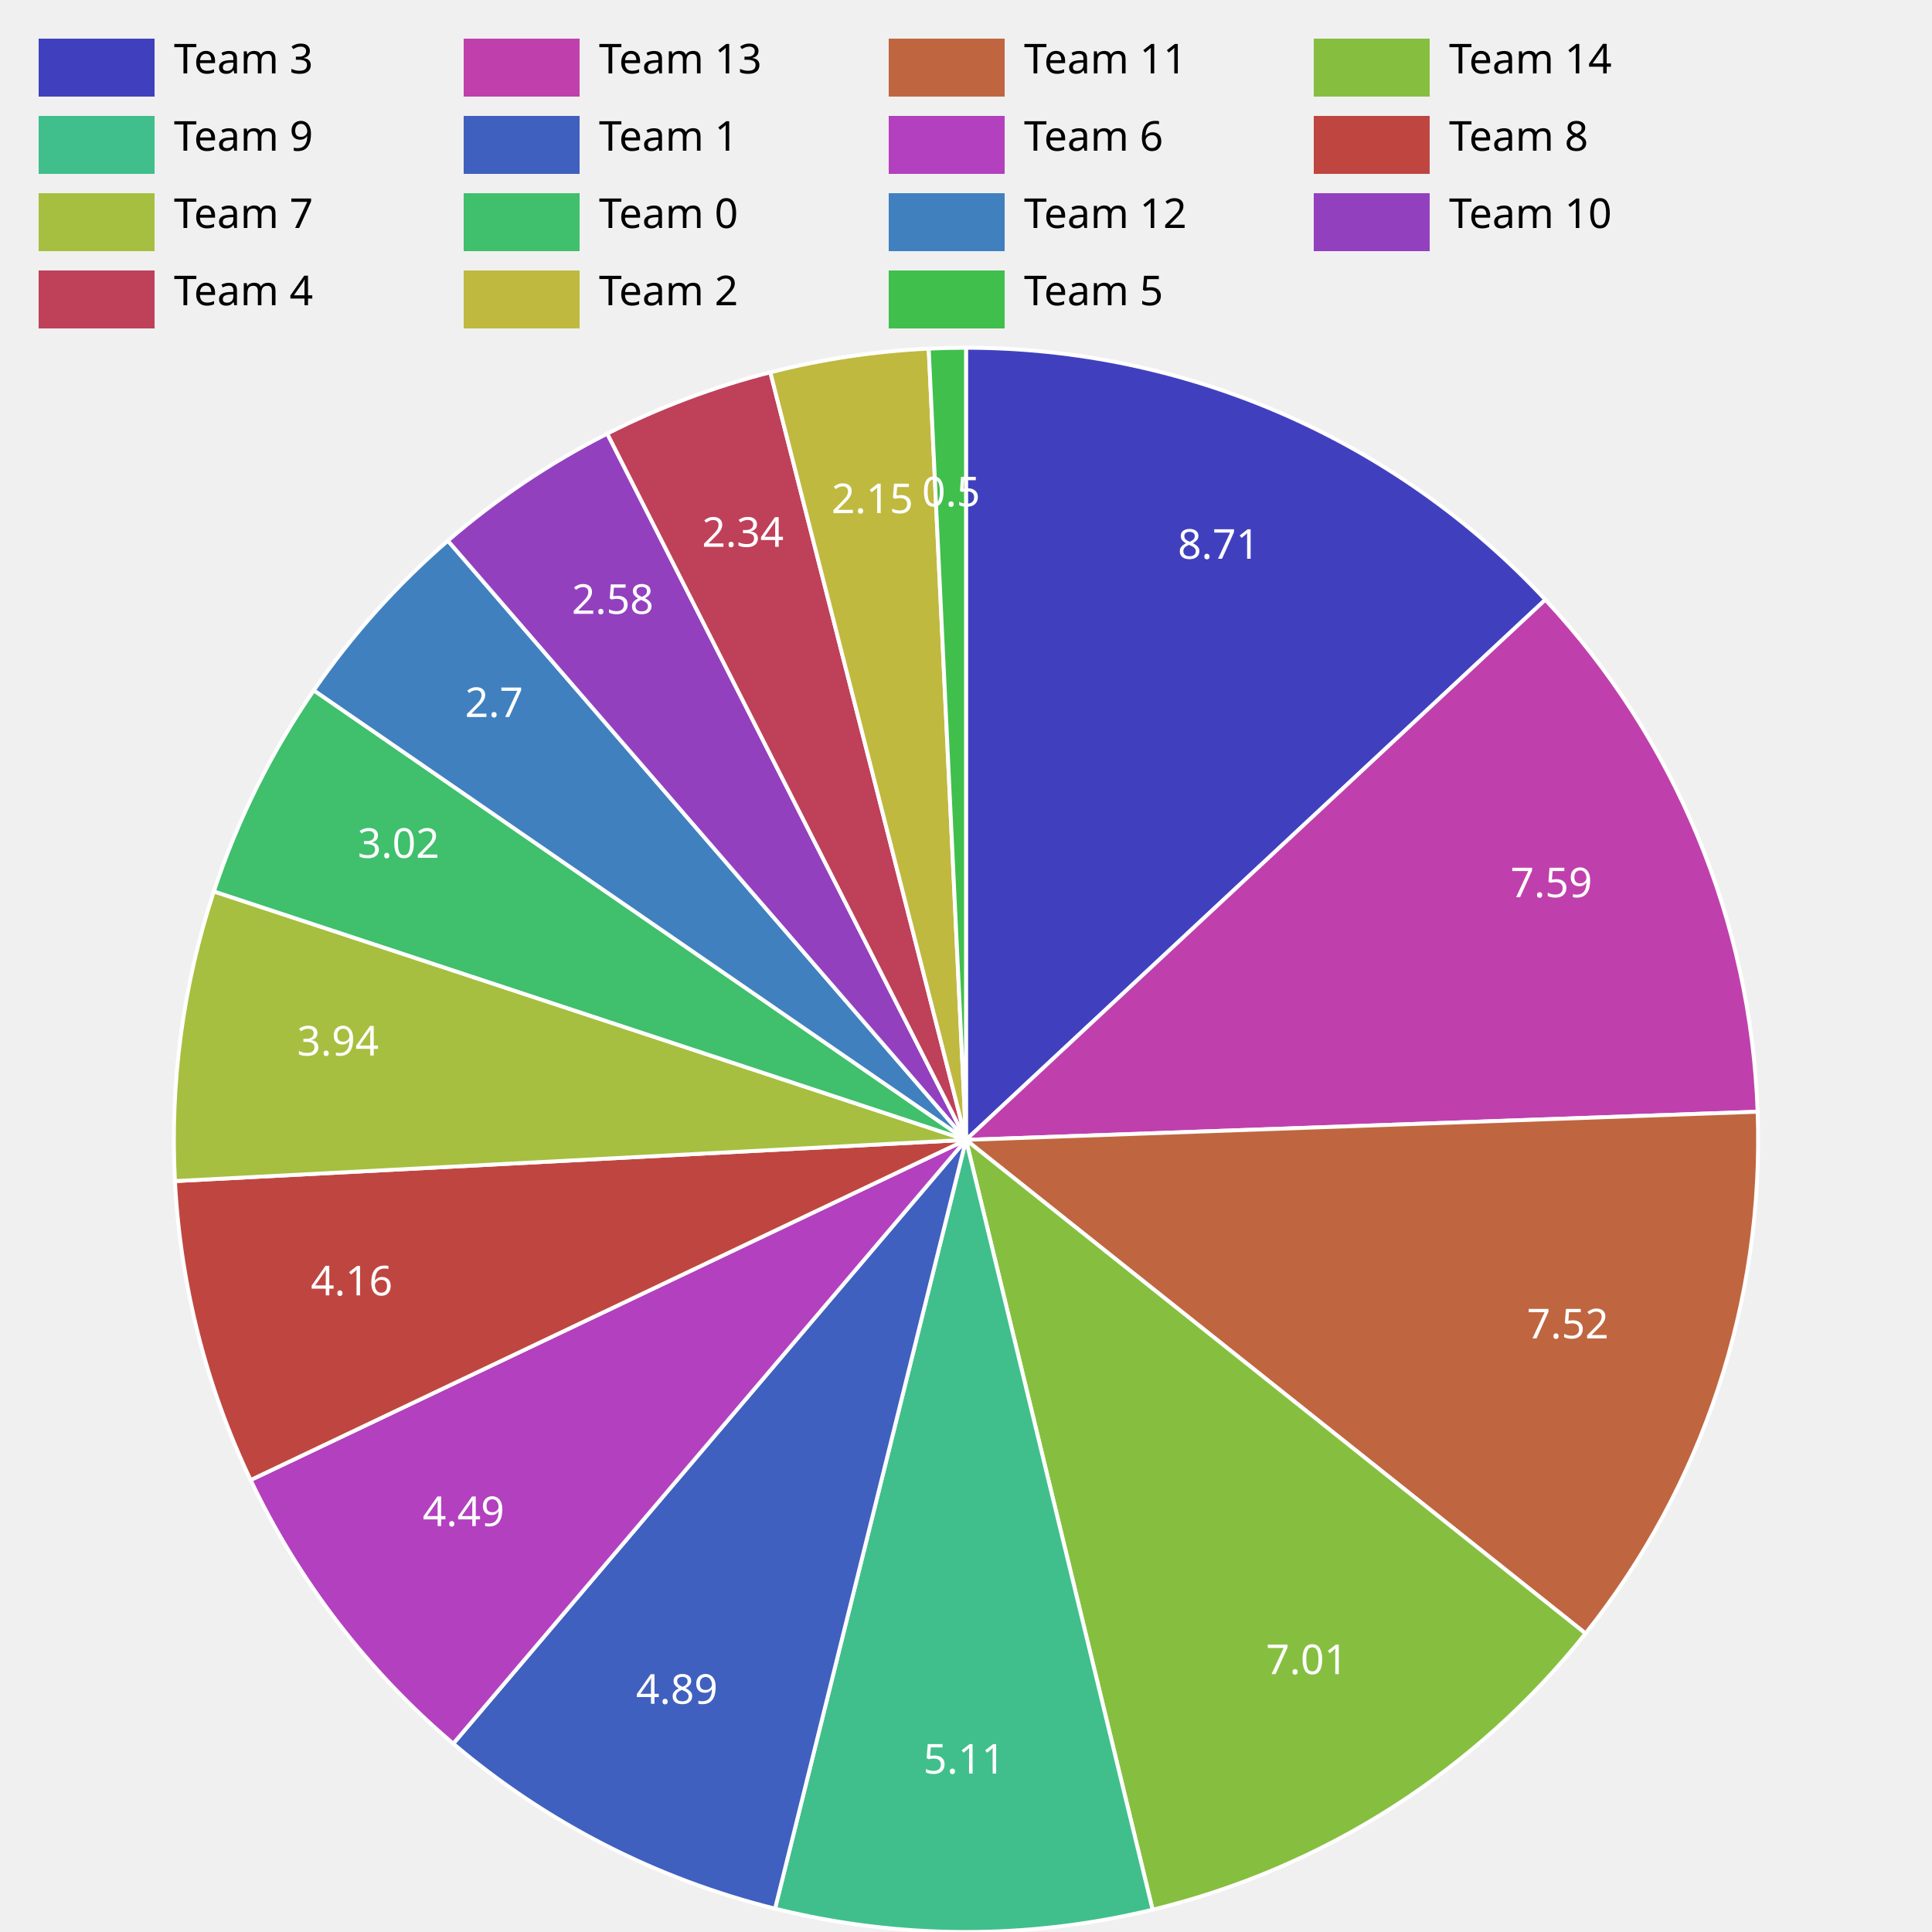
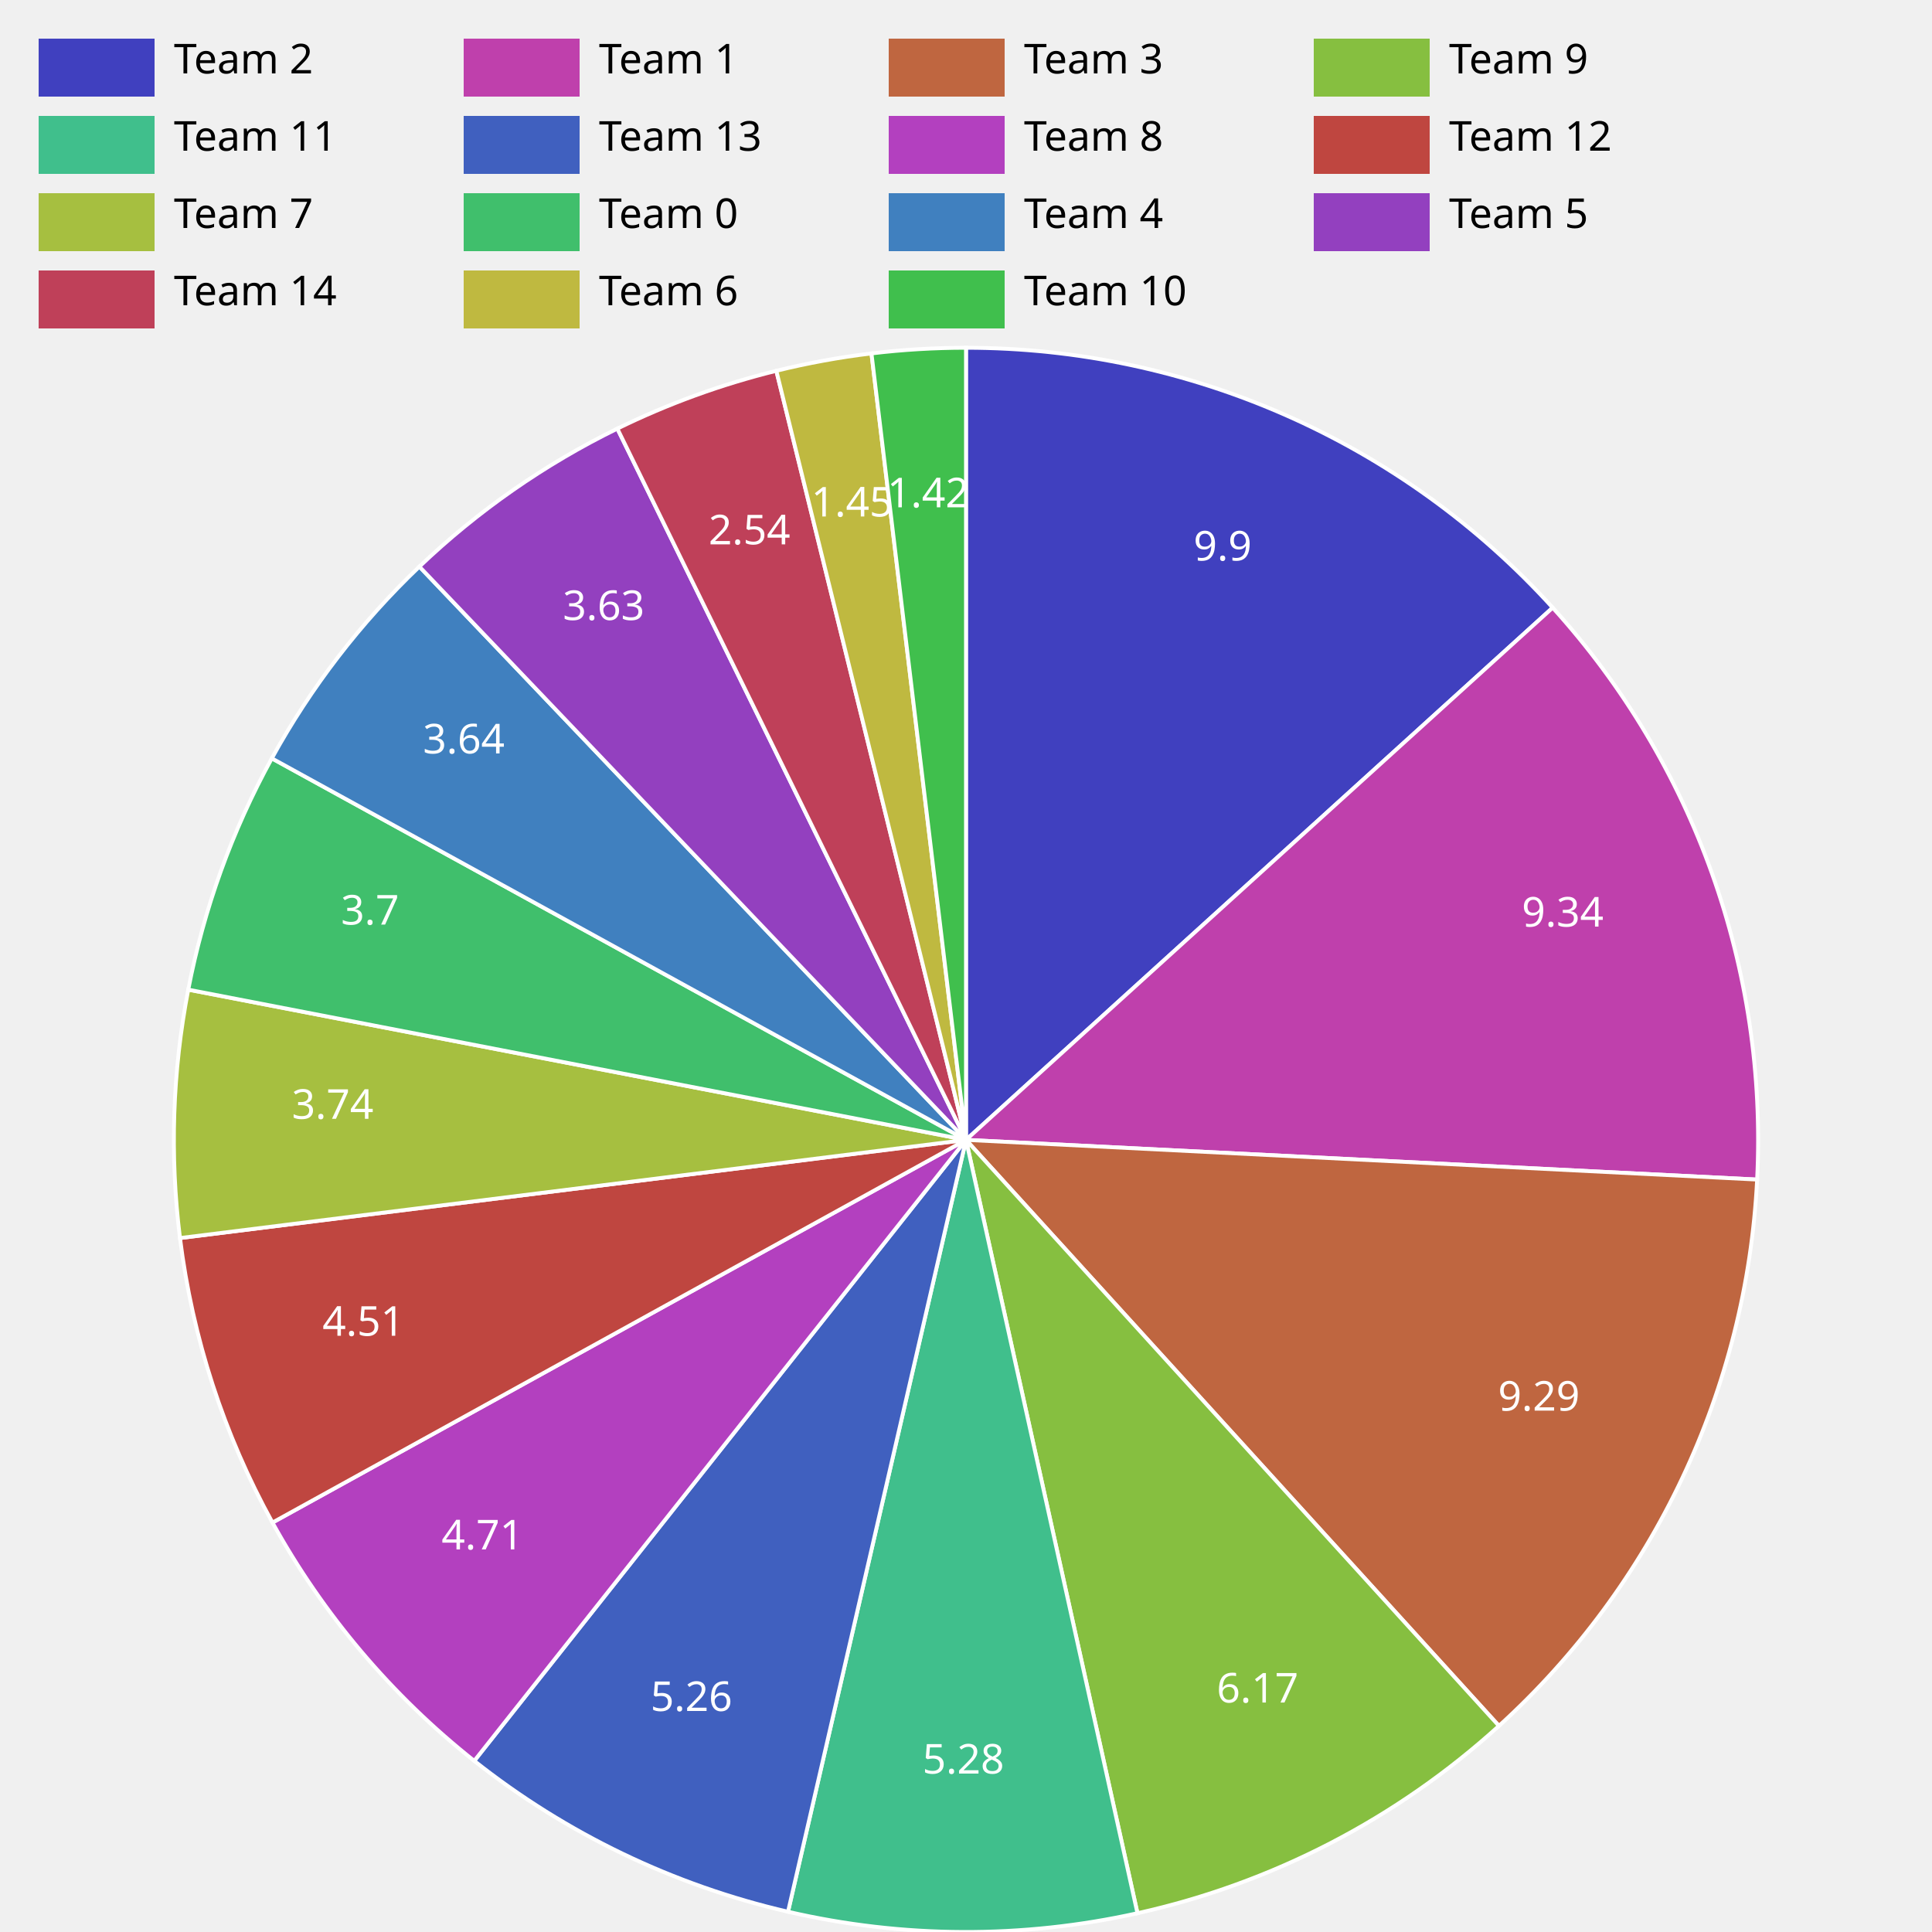
<svg xmlns="http://www.w3.org/2000/svg" varsion="1.1" width="500" height="500">
  <style>text { font-size: 8pt; font-family: sans-serif }  .axislegend { font-size: 12pt; font-weight: bold } .hovercircle {z-index:0; cursor:pointer; } .value {z-index: 1; background-color: #fff; opacity: 0.7; } </style>
  <rect x="10" y="10" width="30" height="15" fill="#4040BF" />
-   <text x="45" y="19" alignment-baseline="middle">Team 3</text>
+   <text x="45" y="19" alignment-baseline="middle">Team 2</text>
  <rect x="120" y="10" width="30" height="15" fill="#BF40AC" />
-   <text x="155" y="19" alignment-baseline="middle">Team 13</text>
+   <text x="155" y="19" alignment-baseline="middle">Team 1</text>
  <rect x="230" y="10" width="30" height="15" fill="#BF6640" />
-   <text x="265" y="19" alignment-baseline="middle">Team 11</text>
+   <text x="265" y="19" alignment-baseline="middle">Team 3</text>
  <rect x="340" y="10" width="30" height="15" fill="#86BF40" />
-   <text x="375" y="19" alignment-baseline="middle">Team 14</text>
+   <text x="375" y="19" alignment-baseline="middle">Team 9</text>
  <rect x="10" y="30" width="30" height="15" fill="#40BF8C" />
-   <text x="45" y="39" alignment-baseline="middle">Team 9</text>
+   <text x="45" y="39" alignment-baseline="middle">Team 11</text>
  <rect x="120" y="30" width="30" height="15" fill="#4060BF" />
-   <text x="155" y="39" alignment-baseline="middle">Team 1</text>
+   <text x="155" y="39" alignment-baseline="middle">Team 13</text>
  <rect x="230" y="30" width="30" height="15" fill="#B340BF" />
-   <text x="265" y="39" alignment-baseline="middle">Team 6</text>
+   <text x="265" y="39" alignment-baseline="middle">Team 8</text>
  <rect x="340" y="30" width="30" height="15" fill="#BF4640" />
-   <text x="375" y="39" alignment-baseline="middle">Team 8</text>
+   <text x="375" y="39" alignment-baseline="middle">Team 12</text>
  <rect x="10" y="50" width="30" height="15" fill="#A6BF40" />
  <text x="45" y="59" alignment-baseline="middle">Team 7</text>
  <rect x="120" y="50" width="30" height="15" fill="#40BF6C" />
  <text x="155" y="59" alignment-baseline="middle">Team 0</text>
  <rect x="230" y="50" width="30" height="15" fill="#4080BF" />
-   <text x="265" y="59" alignment-baseline="middle">Team 12</text>
+   <text x="265" y="59" alignment-baseline="middle">Team 4</text>
  <rect x="340" y="50" width="30" height="15" fill="#9340BF" />
-   <text x="375" y="59" alignment-baseline="middle">Team 10</text>
+   <text x="375" y="59" alignment-baseline="middle">Team 5</text>
  <rect x="10" y="70" width="30" height="15" fill="#BF4059" />
-   <text x="45" y="79" alignment-baseline="middle">Team 4</text>
+   <text x="45" y="79" alignment-baseline="middle">Team 14</text>
  <rect x="120" y="70" width="30" height="15" fill="#BFB940" />
-   <text x="155" y="79" alignment-baseline="middle">Team 2</text>
+   <text x="155" y="79" alignment-baseline="middle">Team 6</text>
  <rect x="230" y="70" width="30" height="15" fill="#40BF4D" />
-   <text x="265" y="79" alignment-baseline="middle">Team 5</text>
-   <path d="M 250 90 A 205 205 0 0 1 399.936 155.199 L 250 295 L 250 90 Z" fill="#4040BF" stroke="#fff" />
-   <path d="M 399.936 155.199 A 205 205 0 0 1 454.87 287.713 L 250 295 L 399.936 155.199 Z" fill="#BF40AC" stroke="#fff" />
-   <path d="M 454.87 287.713 A 205 205 0 0 1 410.336 422.74 L 250 295 L 454.87 287.713 Z" fill="#BF6640" stroke="#fff" />
-   <path d="M 410.336 422.74 A 205 205 0 0 1 298.295 494.23 L 250 295 L 410.336 422.74 Z" fill="#86BF40" stroke="#fff" />
-   <path d="M 298.295 494.23 A 205 205 0 0 1 200.58 493.954 L 250 295 L 298.295 494.23 Z" fill="#40BF8C" stroke="#fff" />
-   <path d="M 200.58 493.954 A 205 205 0 0 1 117.302 451.257 L 250 295 L 200.58 493.954 Z" fill="#4060BF" stroke="#fff" />
-   <path d="M 117.302 451.257 A 205 205 0 0 1 64.864 383.032 L 250 295 L 117.302 451.257 Z" fill="#B340BF" stroke="#fff" />
-   <path d="M 64.864 383.032 A 205 205 0 0 1 45.278 305.663 L 250 295 L 64.864 383.032 Z" fill="#BF4640" stroke="#fff" />
-   <path d="M 45.278 305.663 A 205 205 0 0 1 55.346 230.697 L 250 295 L 45.278 305.663 Z" fill="#A6BF40" stroke="#fff" />
-   <path d="M 55.346 230.697 A 205 205 0 0 1 81.212 178.657 L 250 295 L 55.346 230.697 Z" fill="#40BF6C" stroke="#fff" />
-   <path d="M 81.212 178.657 A 205 205 0 0 1 115.909 139.936 L 250 295 L 81.212 178.657 Z" fill="#4080BF" stroke="#fff" />
-   <path d="M 115.909 139.936 A 205 205 0 0 1 157.16 112.228 L 250 295 L 115.909 139.936 Z" fill="#9340BF" stroke="#fff" />
-   <path d="M 157.16 112.228 A 205 205 0 0 1 199.363 96.352 L 250 295 L 157.16 112.228 Z" fill="#BF4059" stroke="#fff" />
-   <path d="M 199.363 96.352 A 205 205 0 0 1 240.349 90.227 L 250 295 L 199.363 96.352 Z" fill="#BFB940" stroke="#fff" />
-   <path d="M 240.349 90.227 A 205 205 0 0 1 250 90 L 250 295 L 240.349 90.227 Z" fill="#40BF4D" stroke="#fff" />
-   <text x="315.399" y="144.604" text-anchor="middle" alignment-baseline="middle" fill="#fff">8.71</text>
-   <text x="401.498" y="232.195" text-anchor="middle" alignment-baseline="middle" fill="#fff">7.59</text>
-   <text x="405.747" y="346.369" text-anchor="middle" alignment-baseline="middle" fill="#fff">7.52</text>
-   <text x="338.216" y="433.253" text-anchor="middle" alignment-baseline="middle" fill="#fff">7.01</text>
-   <text x="249.537" y="458.999" text-anchor="middle" alignment-baseline="middle" fill="#fff">5.11</text>
-   <text x="175.178" y="440.937" text-anchor="middle" alignment-baseline="middle" fill="#fff">4.89</text>
-   <text x="119.97" y="394.942" text-anchor="middle" alignment-baseline="middle" fill="#fff">4.49</text>
-   <text x="91.015" y="335.248" text-anchor="middle" alignment-baseline="middle" fill="#fff">4.16</text>
-   <text x="87.459" y="273.169" text-anchor="middle" alignment-baseline="middle" fill="#fff">3.94</text>
-   <text x="103.141" y="222.005" text-anchor="middle" alignment-baseline="middle" fill="#fff">3.02</text>
-   <text x="127.863" y="185.554" text-anchor="middle" alignment-baseline="middle" fill="#fff">2.7</text>
-   <text x="158.554" y="158.862" text-anchor="middle" alignment-baseline="middle" fill="#fff">2.58</text>
-   <text x="192.259" y="141.501" text-anchor="middle" alignment-baseline="middle" fill="#fff">2.34</text>
-   <text x="225.761" y="132.801" text-anchor="middle" alignment-baseline="middle" fill="#fff">2.15</text>
-   <text x="246.139" y="131.045" text-anchor="middle" alignment-baseline="middle" fill="#fff">0.5</text>
+   <text x="265" y="79" alignment-baseline="middle">Team 10</text>
+   <path d="M 250 90 A 205 205 0 0 1 401.835 157.264 L 250 295 L 250 90 Z" fill="#4040BF" stroke="#fff" />
+   <path d="M 401.835 157.264 A 205 205 0 0 1 454.742 305.272 L 250 295 L 401.835 157.264 Z" fill="#BF40AC" stroke="#fff" />
+   <path d="M 454.742 305.272 A 205 205 0 0 1 387.927 446.661 L 250 295 L 454.742 305.272 Z" fill="#BF6640" stroke="#fff" />
+   <path d="M 387.927 446.661 A 205 205 0 0 1 294.377 495.139 L 250 295 L 387.927 446.661 Z" fill="#86BF40" stroke="#fff" />
+   <path d="M 294.377 495.139 A 205 205 0 0 1 203.938 494.758 L 250 295 L 294.377 495.139 Z" fill="#40BF8C" stroke="#fff" />
+   <path d="M 203.938 494.758 A 205 205 0 0 1 122.735 455.713 L 250 295 L 203.938 494.758 Z" fill="#4060BF" stroke="#fff" />
+   <path d="M 122.735 455.713 A 205 205 0 0 1 70.512 394.041 L 250 295 L 122.735 455.713 Z" fill="#B340BF" stroke="#fff" />
+   <path d="M 70.512 394.041 A 205 205 0 0 1 46.581 320.409 L 250 295 L 70.512 394.041 Z" fill="#BF4640" stroke="#fff" />
+   <path d="M 46.581 320.409 A 205 205 0 0 1 48.721 256.119 L 250 295 L 46.581 320.409 Z" fill="#A6BF40" stroke="#fff" />
+   <path d="M 48.721 256.119 A 205 205 0 0 1 70.345 196.262 L 250 295 L 48.721 256.119 Z" fill="#40BF6C" stroke="#fff" />
+   <path d="M 70.345 196.262 A 205 205 0 0 1 108.534 146.635 L 250 295 L 70.345 196.262 Z" fill="#4080BF" stroke="#fff" />
+   <path d="M 108.534 146.635 A 205 205 0 0 1 159.767 110.927 L 250 295 L 108.534 146.635 Z" fill="#9340BF" stroke="#fff" />
+   <path d="M 159.767 110.927 A 205 205 0 0 1 200.914 95.963 L 250 295 L 159.767 110.927 Z" fill="#BF4059" stroke="#fff" />
+   <path d="M 200.914 95.963 A 205 205 0 0 1 225.534 91.465 L 250 295 L 200.914 95.963 Z" fill="#BFB940" stroke="#fff" />
+   <path d="M 225.534 91.465 A 205 205 0 0 1 250 90 L 250 295 L 225.534 91.465 Z" fill="#40BF4D" stroke="#fff" />
+   <text x="316.427" y="145.055" text-anchor="middle" alignment-baseline="middle" fill="#fff">9.9</text>
+   <text x="404.43" y="239.797" text-anchor="middle" alignment-baseline="middle" fill="#fff">9.34</text>
+   <text x="398.277" y="365.07" text-anchor="middle" alignment-baseline="middle" fill="#fff">9.29</text>
+   <text x="325.456" y="440.61" text-anchor="middle" alignment-baseline="middle" fill="#fff">6.17</text>
+   <text x="249.309" y="458.999" text-anchor="middle" alignment-baseline="middle" fill="#fff">5.28</text>
+   <text x="178.932" y="442.802" text-anchor="middle" alignment-baseline="middle" fill="#fff">5.26</text>
+   <text x="124.844" y="400.981" text-anchor="middle" alignment-baseline="middle" fill="#fff">4.71</text>
+   <text x="94.031" y="345.692" text-anchor="middle" alignment-baseline="middle" fill="#fff">4.51</text>
+   <text x="86.091" y="289.543" text-anchor="middle" alignment-baseline="middle" fill="#fff">3.74</text>
+   <text x="95.757" y="239.277" text-anchor="middle" alignment-baseline="middle" fill="#fff">3.7</text>
+   <text x="120.027" y="194.985" text-anchor="middle" alignment-baseline="middle" fill="#fff">3.64</text>
+   <text x="156.226" y="160.455" text-anchor="middle" alignment-baseline="middle" fill="#fff">3.63</text>
+   <text x="193.952" y="140.875" text-anchor="middle" alignment-baseline="middle" fill="#fff">2.54</text>
+   <text x="220.524" y="133.671" text-anchor="middle" alignment-baseline="middle" fill="#fff">1.45</text>
+   <text x="240.196" y="131.293" text-anchor="middle" alignment-baseline="middle" fill="#fff">1.42</text>
</svg>
